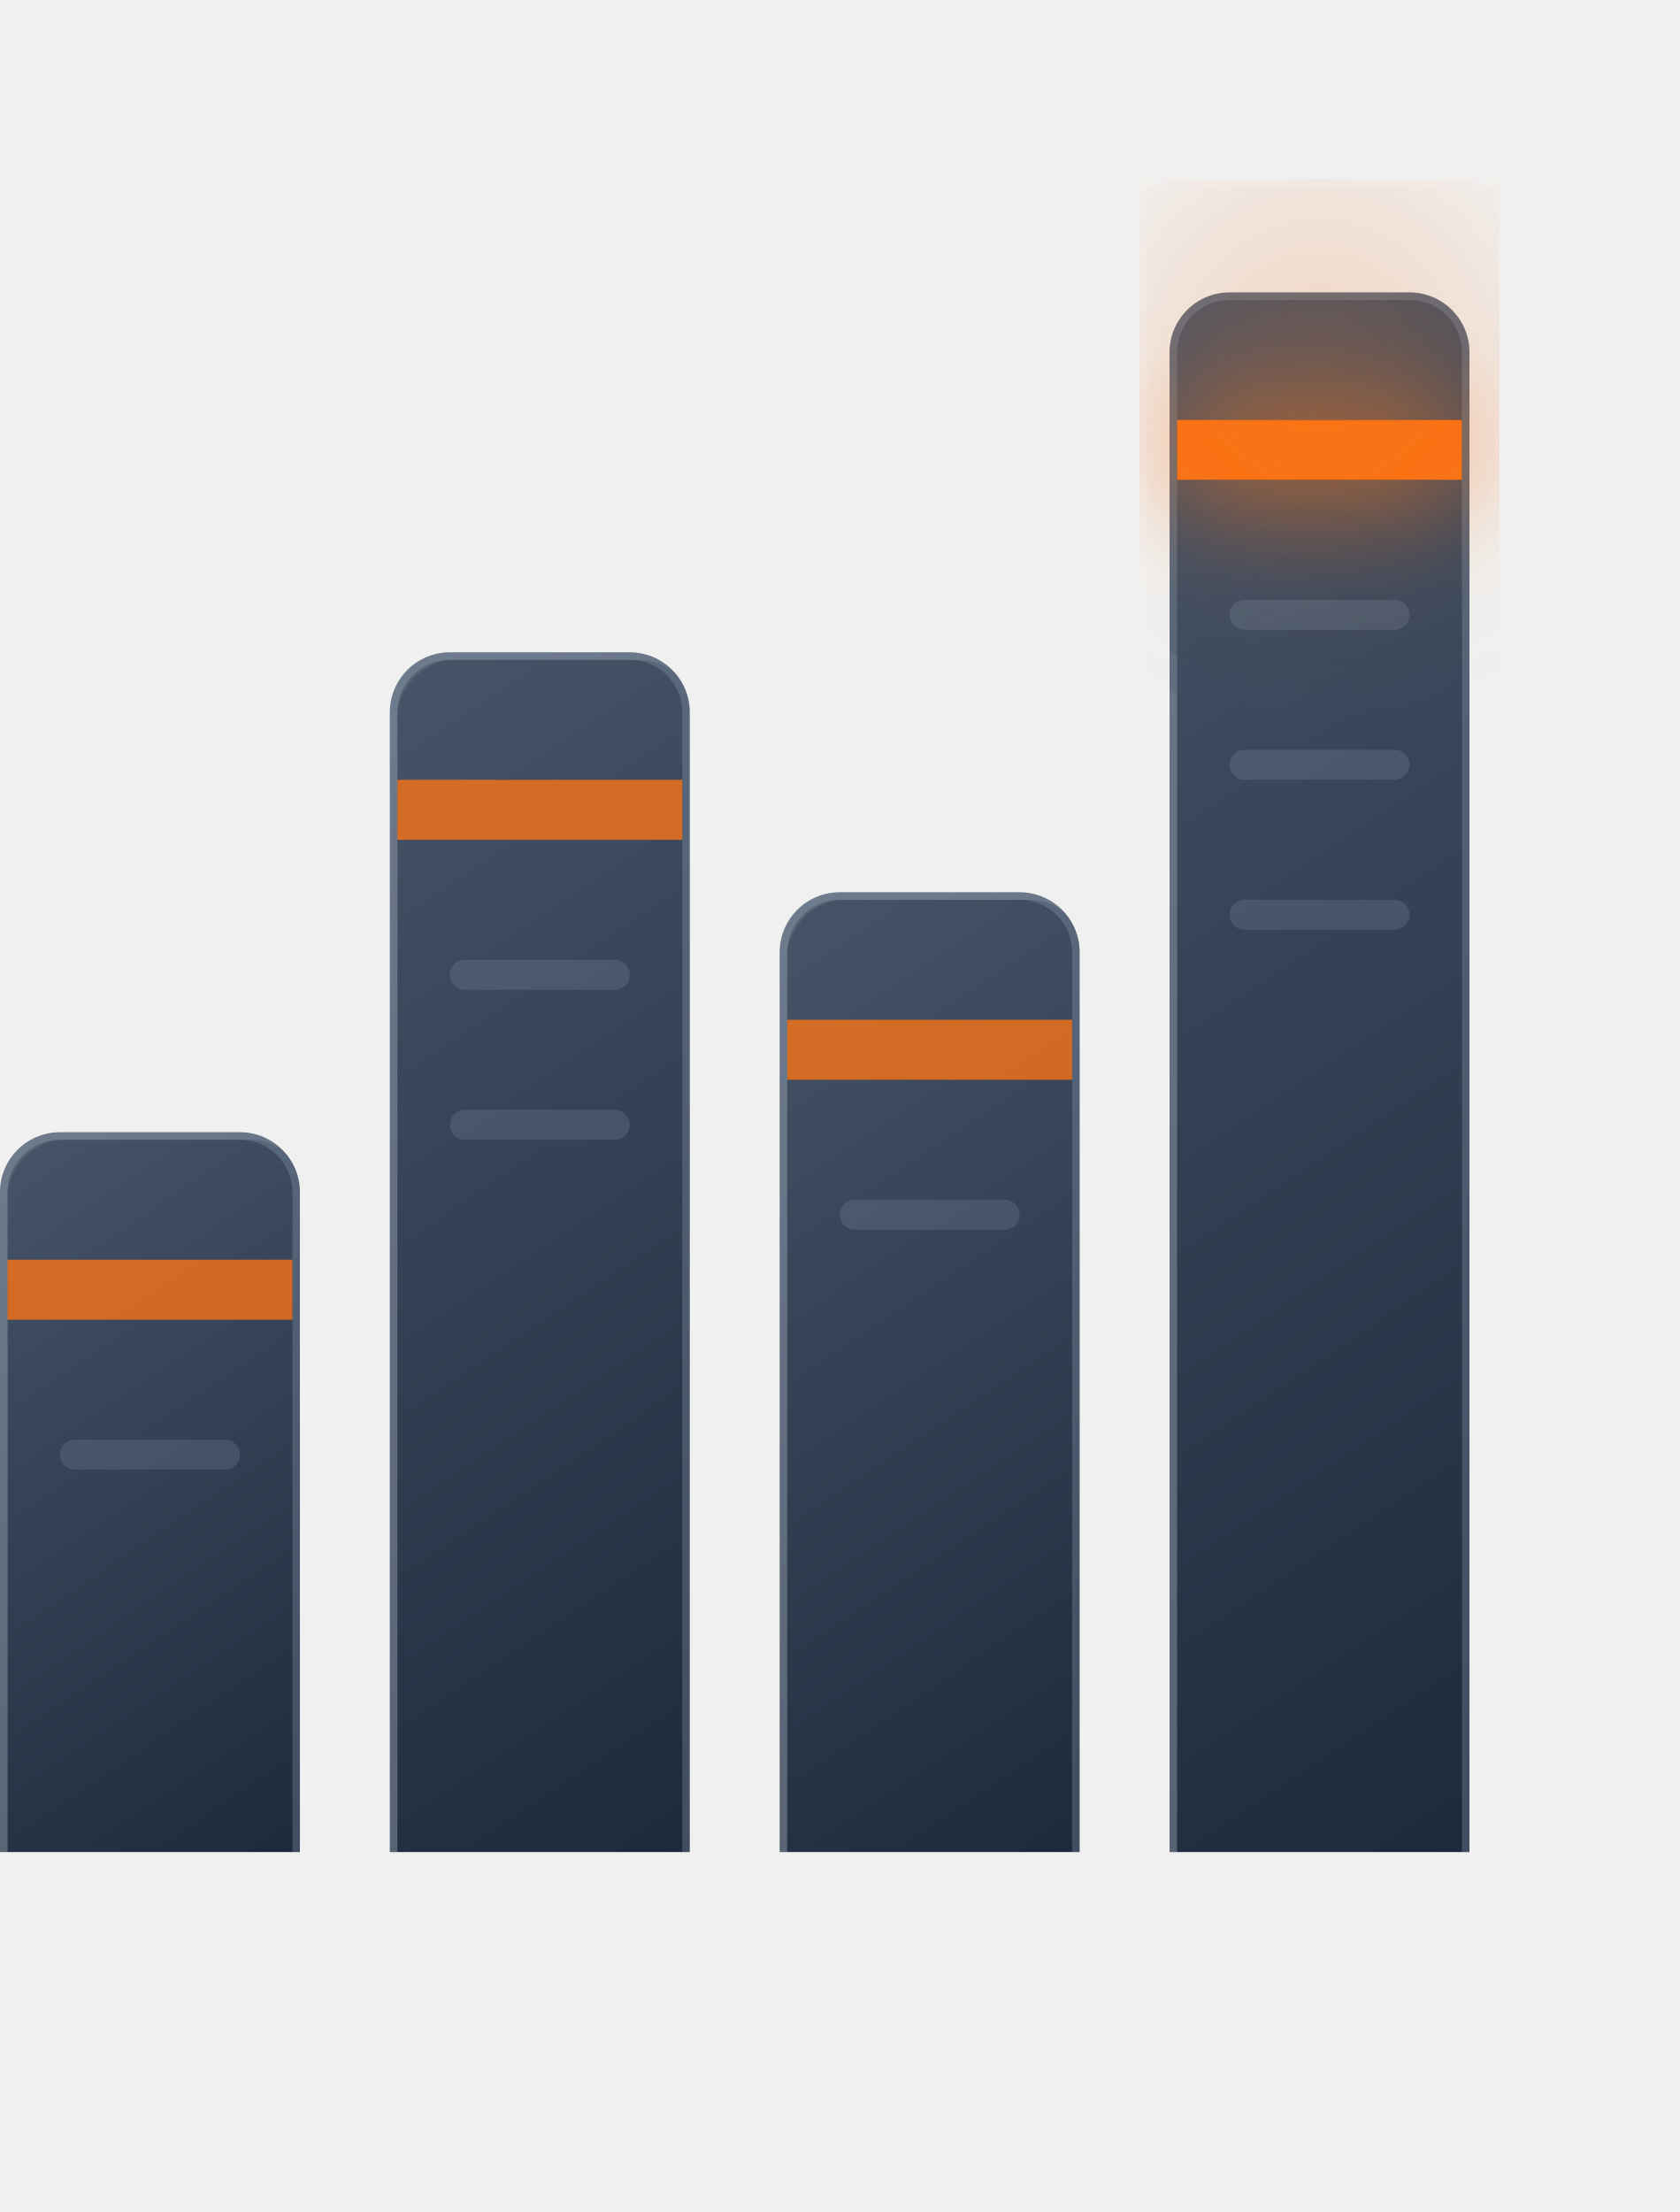
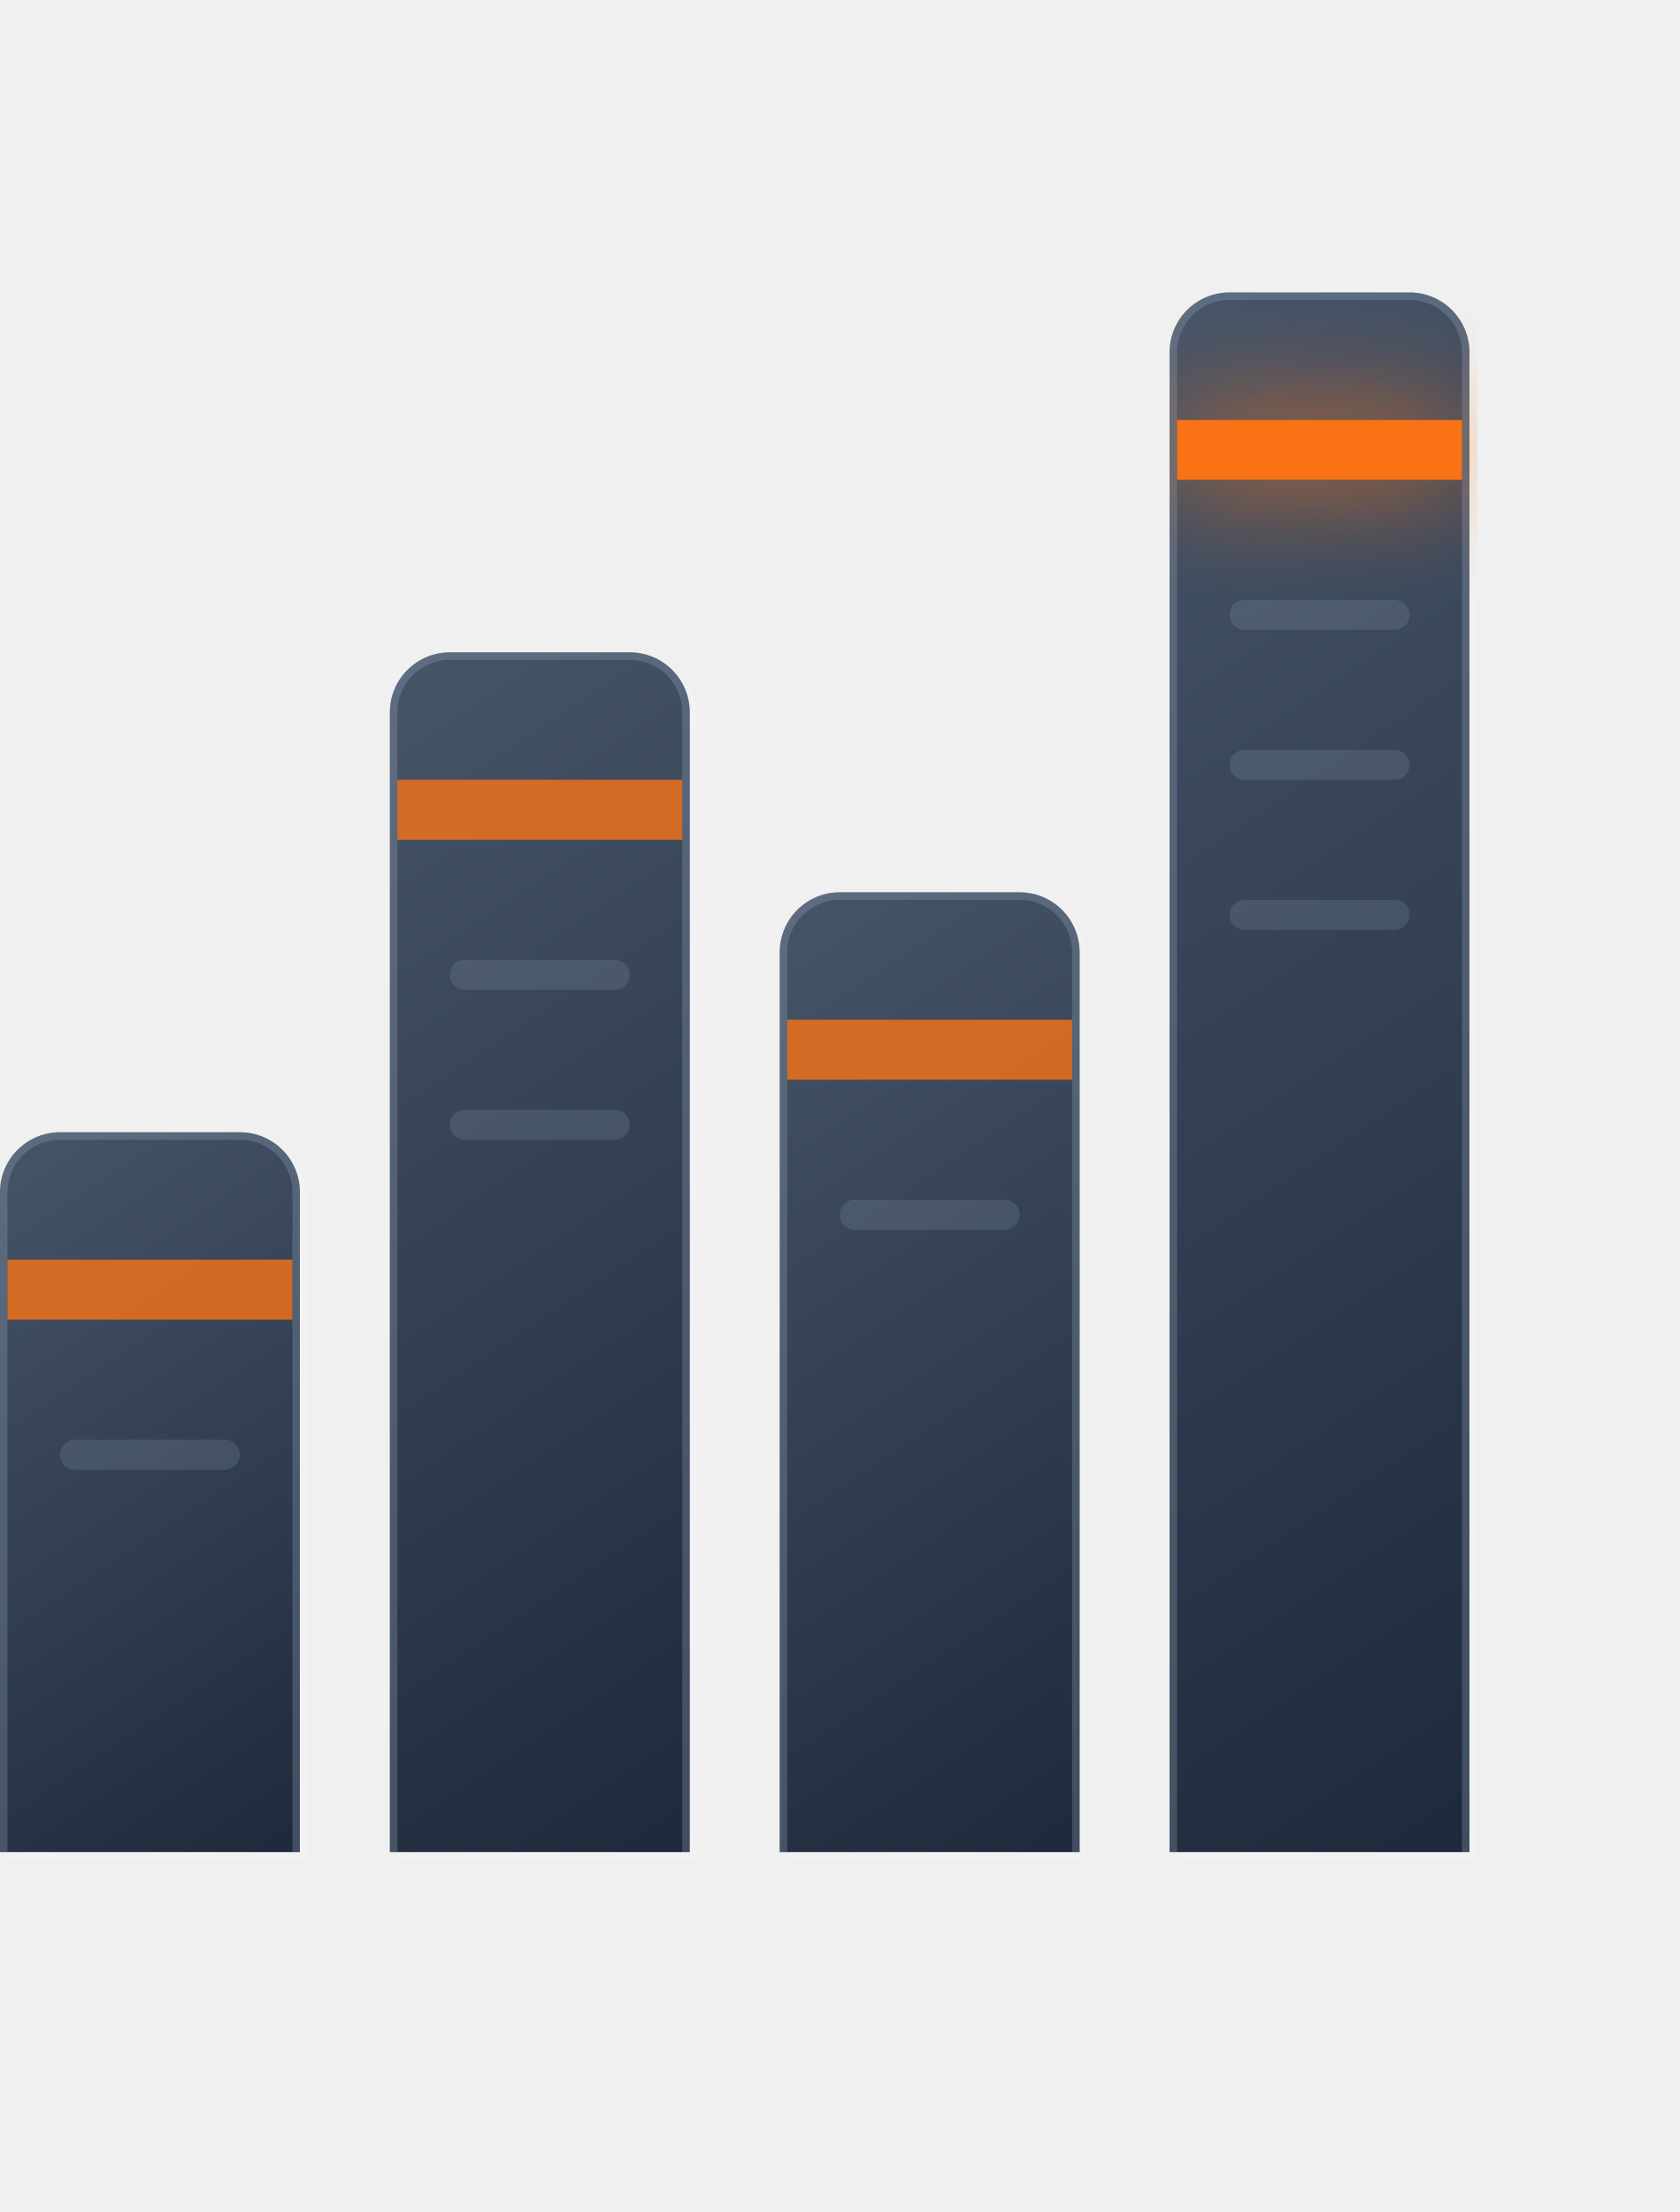
<svg xmlns="http://www.w3.org/2000/svg" width="224" height="295" viewBox="0 0 224 295" fill="none">
-   <g filter="url(#filter0_i_16_325)">
-     <mask id="path-1-inside-1_16_325" fill="white">
-       <path d="M0 159C0 154.582 3.582 151 8 151H32C36.418 151 40 154.582 40 159V247H0V159Z" />
+   <g filter="url(#filter0_d_18_382)">
+     <path d="M0 159C0 154.582 3.582 151 8 151H32C36.418 151 40 154.582 40 159V247H0V159Z" fill="url(#paint0_linear_18_382)" />
+     <mask id="mask0_18_382" style="mask-type:luminance" maskUnits="userSpaceOnUse" x="0" y="151" width="40" height="96">
+       <path d="M0 159C0 154.582 3.582 151 8 151H32C36.418 151 40 154.582 40 159V247H0V159Z" fill="white" />
    </mask>
-     <path d="M0 159C0 154.582 3.582 151 8 151H32C36.418 151 40 154.582 40 159V247H0V159Z" fill="url(#paint0_linear_16_325)" />
-     <path d="M-1 159C-1 154.029 3.029 150 8 150H32C36.971 150 41 154.029 41 159H39C39 155.134 35.866 152 32 152H8C4.134 152 1 155.134 1 159H-1ZM1 159M40 247H0H40M-1 247V159C-1 154.029 3.029 150 8 150V152C4.134 152 1 155.134 1 159V247H-1ZM32 150C36.971 150 41 154.029 41 159V247H39V159C39 155.134 35.866 152 32 152V150Z" fill="#94A3B8" fill-opacity="0.3" mask="url(#path-1-inside-1_16_325)" />
-     <rect x="8" y="192" width="24" height="4" rx="2" fill="#94A3B8" fill-opacity="0.2" />
-     <rect opacity="0.8" x="1" y="168" width="38" height="8" fill="#F97316" />
+     <g mask="url(#mask0_18_382)">
+       <path d="M-1 159C-1 154.029 3.029 150 8 150H32C36.971 150 41 154.029 41 159H39C39 155.134 35.866 152 32 152H8C4.134 152 1 155.134 1 159H-1ZM-1 247V159C-1 154.029 3.029 150 8 150V152C4.134 152 1 155.134 1 159V247H-1ZM32 150C36.971 150 41 154.029 41 159V247H39V159C39 155.134 35.866 152 32 152V150Z" fill="#94A3B8" fill-opacity="0.3" />
+     </g>
+     <path d="M30 192H10C8.895 192 8 192.895 8 194C8 195.105 8.895 196 10 196H30C31.105 196 32 195.105 32 194C32 192.895 31.105 192 30 192Z" fill="#94A3B8" fill-opacity="0.2" />
+     <path opacity="0.8" d="M39 168H1V176H39V168Z" fill="#F97316" />
  </g>
-   <g filter="url(#filter1_i_16_325)">
-     <mask id="path-5-inside-2_16_325" fill="white">
-       <path d="M52 95C52 90.582 55.582 87 60 87H84C88.418 87 92 90.582 92 95V247H52V95Z" />
+   <g filter="url(#filter1_d_18_382)">
+     <path d="M52 95C52 90.582 55.582 87 60 87H84C88.418 87 92 90.582 92 95V247H52V95Z" fill="url(#paint1_linear_18_382)" />
+     <mask id="mask1_18_382" style="mask-type:luminance" maskUnits="userSpaceOnUse" x="52" y="87" width="40" height="160">
+       <path d="M52 95C52 90.582 55.582 87 60 87H84C88.418 87 92 90.582 92 95V247H52V95Z" fill="white" />
    </mask>
-     <path d="M52 95C52 90.582 55.582 87 60 87H84C88.418 87 92 90.582 92 95V247H52V95Z" fill="url(#paint1_linear_16_325)" />
-     <path d="M51 95C51 90.029 55.029 86 60 86H84C88.971 86 93 90.029 93 95H91C91 91.134 87.866 88 84 88H60C56.134 88 53 91.134 53 95H51ZM53 95M92 247H52H92M51 247V95C51 90.029 55.029 86 60 86V88C56.134 88 53 91.134 53 95V247H51ZM84 86C88.971 86 93 90.029 93 95V247H91V95C91 91.134 87.866 88 84 88V86Z" fill="#94A3B8" fill-opacity="0.3" mask="url(#path-5-inside-2_16_325)" />
-     <rect x="60" y="128" width="24" height="4" rx="2" fill="#94A3B8" fill-opacity="0.2" />
-     <rect x="60" y="148" width="24" height="4" rx="2" fill="#94A3B8" fill-opacity="0.2" />
-     <rect opacity="0.8" x="53" y="104" width="38" height="8" fill="#F97316" />
+     <g mask="url(#mask1_18_382)">
+       <path d="M51 95C51 90.029 55.029 86 60 86H84C88.971 86 93 90.029 93 95H91C91 91.134 87.866 88 84 88H60C56.134 88 53 91.134 53 95H51ZM51 247V95C51 90.029 55.029 86 60 86V88C56.134 88 53 91.134 53 95V247H51ZM84 86C88.971 86 93 90.029 93 95V247H91V95C91 91.134 87.866 88 84 88V86Z" fill="#94A3B8" fill-opacity="0.3" />
+     </g>
+     <path d="M82 128H62C60.895 128 60 128.895 60 130C60 131.105 60.895 132 62 132H82C83.105 132 84 131.105 84 130C84 128.895 83.105 128 82 128Z" fill="#94A3B8" fill-opacity="0.2" />
+     <path d="M82 148H62C60.895 148 60 148.895 60 150C60 151.105 60.895 152 62 152H82C83.105 152 84 151.105 84 150C84 148.895 83.105 148 82 148Z" fill="#94A3B8" fill-opacity="0.2" />
+     <path opacity="0.8" d="M91 104H53V112H91V104Z" fill="#F97316" />
  </g>
-   <g filter="url(#filter2_i_16_325)">
-     <mask id="path-10-inside-3_16_325" fill="white">
-       <path d="M104 127C104 122.582 107.582 119 112 119H136C140.418 119 144 122.582 144 127V247H104V127Z" />
+   <g filter="url(#filter2_d_18_382)">
+     <path d="M104 127C104 122.582 107.582 119 112 119H136C140.418 119 144 122.582 144 127V247H104V127Z" fill="url(#paint2_linear_18_382)" />
+     <mask id="mask2_18_382" style="mask-type:luminance" maskUnits="userSpaceOnUse" x="104" y="119" width="40" height="128">
+       <path d="M104 127C104 122.582 107.582 119 112 119H136C140.418 119 144 122.582 144 127V247H104V127Z" fill="white" />
    </mask>
-     <path d="M104 127C104 122.582 107.582 119 112 119H136C140.418 119 144 122.582 144 127V247H104V127Z" fill="url(#paint2_linear_16_325)" />
-     <path d="M103 127C103 122.029 107.029 118 112 118H136C140.971 118 145 122.029 145 127H143C143 123.134 139.866 120 136 120H112C108.134 120 105 123.134 105 127H103ZM105 127M144 247H104H144M103 247V127C103 122.029 107.029 118 112 118V120C108.134 120 105 123.134 105 127V247H103ZM136 118C140.971 118 145 122.029 145 127V247H143V127C143 123.134 139.866 120 136 120V118Z" fill="#94A3B8" fill-opacity="0.3" mask="url(#path-10-inside-3_16_325)" />
-     <rect x="112" y="160" width="24" height="4" rx="2" fill="#94A3B8" fill-opacity="0.2" />
-     <rect opacity="0.8" x="105" y="136" width="38" height="8" fill="#F97316" />
+     <g mask="url(#mask2_18_382)">
+       <path d="M103 127C103 122.029 107.029 118 112 118H136C140.971 118 145 122.029 145 127H143C143 123.134 139.866 120 136 120H112C108.134 120 105 123.134 105 127H103ZM103 247V127C103 122.029 107.029 118 112 118V120C108.134 120 105 123.134 105 127V247H103ZM136 118C140.971 118 145 122.029 145 127V247H143V127C143 123.134 139.866 120 136 120V118Z" fill="#94A3B8" fill-opacity="0.3" />
+     </g>
+     <path d="M134 160H114C112.895 160 112 160.895 112 162C112 163.105 112.895 164 114 164H134C135.105 164 136 163.105 136 162C136 160.895 135.105 160 134 160Z" fill="#94A3B8" fill-opacity="0.2" />
+     <path opacity="0.8" d="M143 136H105V144H143V136Z" fill="#F97316" />
  </g>
-   <g filter="url(#filter3_i_16_325)">
-     <mask id="path-14-inside-4_16_325" fill="white">
-       <path d="M156 47C156 42.582 159.582 39 164 39H188C192.418 39 196 42.582 196 47V247H156V47Z" />
+   <g filter="url(#filter3_d_18_382)">
+     <path d="M156 47C156 42.582 159.582 39 164 39H188C192.418 39 196 42.582 196 47V247H156V47Z" fill="url(#paint3_linear_18_382)" />
+     <mask id="mask3_18_382" style="mask-type:luminance" maskUnits="userSpaceOnUse" x="156" y="39" width="40" height="208">
+       <path d="M156 47C156 42.582 159.582 39 164 39H188C192.418 39 196 42.582 196 47V247H156V47Z" fill="white" />
    </mask>
-     <path d="M156 47C156 42.582 159.582 39 164 39H188C192.418 39 196 42.582 196 47V247H156V47Z" fill="url(#paint3_linear_16_325)" />
-     <path d="M155 47C155 42.029 159.029 38 164 38H188C192.971 38 197 42.029 197 47H195C195 43.134 191.866 40 188 40H164C160.134 40 157 43.134 157 47H155ZM157 47M196 247H156H196M155 247V47C155 42.029 159.029 38 164 38V40C160.134 40 157 43.134 157 47V247H155ZM188 38C192.971 38 197 42.029 197 47V247H195V47C195 43.134 191.866 40 188 40V38Z" fill="#94A3B8" fill-opacity="0.3" mask="url(#path-14-inside-4_16_325)" />
-     <rect x="164" y="80" width="24" height="4" rx="2" fill="#94A3B8" fill-opacity="0.2" />
-     <rect x="164" y="100" width="24" height="4" rx="2" fill="#94A3B8" fill-opacity="0.2" />
-     <rect x="164" y="120" width="24" height="4" rx="2" fill="#94A3B8" fill-opacity="0.2" />
-     <g filter="url(#filter4_d_16_325)">
-       <rect x="157" y="56" width="38" height="8" fill="#F97316" />
+     <g mask="url(#mask3_18_382)">
+       <path d="M155 47C155 42.029 159.029 38 164 38H188C192.971 38 197 42.029 197 47H195C195 43.134 191.866 40 188 40H164C160.134 40 157 43.134 157 47H155ZM155 247V47C155 42.029 159.029 38 164 38V40C160.134 40 157 43.134 157 47V247H155ZM188 38C192.971 38 197 42.029 197 47V247H195V47C195 43.134 191.866 40 188 40V38Z" fill="#94A3B8" fill-opacity="0.3" />
    </g>
-     <g filter="url(#filter5_f_16_325)">
-       <rect x="152" y="24" width="48" height="48" rx="24" fill="#F97316" fill-opacity="0.2" />
+     <path d="M186 80H166C164.895 80 164 80.895 164 82C164 83.105 164.895 84 166 84H186C187.105 84 188 83.105 188 82C188 80.895 187.105 80 186 80Z" fill="#94A3B8" fill-opacity="0.2" />
+     <path d="M186 100H166C164.895 100 164 100.895 164 102C164 103.105 164.895 104 166 104H186C187.105 104 188 103.105 188 102C188 100.895 187.105 100 186 100Z" fill="#94A3B8" fill-opacity="0.2" />
+     <path d="M186 120H166C164.895 120 164 120.895 164 122C164 123.105 164.895 124 166 124H186C187.105 124 188 123.105 188 122C188 120.895 187.105 120 186 120Z" fill="#94A3B8" fill-opacity="0.2" />
+     <g filter="url(#filter4_d_18_382)">
+       <path d="M195 56H157V64H195V56Z" fill="#F97316" />
    </g>
  </g>
  <defs>
-     <filter id="filter0_i_16_325" x="0" y="151" width="40" height="96" filterUnits="userSpaceOnUse" color-interpolation-filters="sRGB">
+     <filter id="filter0_d_18_382" x="0" y="151" width="41" height="97" filterUnits="userSpaceOnUse" color-interpolation-filters="sRGB">
      <feFlood flood-opacity="0" result="BackgroundImageFix" />
-       <feBlend mode="normal" in="SourceGraphic" in2="BackgroundImageFix" result="shape" />
      <feColorMatrix in="SourceAlpha" type="matrix" values="0 0 0 0 0 0 0 0 0 0 0 0 0 0 0 0 0 0 127 0" result="hardAlpha" />
      <feOffset dx="1" dy="1" />
-       <feComposite in2="hardAlpha" operator="arithmetic" k2="-1" k3="1" />
+       <feComposite in2="hardAlpha" operator="out" />
      <feColorMatrix type="matrix" values="0 0 0 0 1 0 0 0 0 1 0 0 0 0 1 0 0 0 0.1 0" />
-       <feBlend mode="normal" in2="shape" result="effect1_innerShadow_16_325" />
+       <feBlend mode="normal" in2="BackgroundImageFix" result="effect1_dropShadow_18_382" />
+       <feBlend mode="normal" in="SourceGraphic" in2="effect1_dropShadow_18_382" result="shape" />
    </filter>
-     <filter id="filter1_i_16_325" x="52" y="87" width="40" height="160" filterUnits="userSpaceOnUse" color-interpolation-filters="sRGB">
+     <filter id="filter1_d_18_382" x="52" y="87" width="41" height="161" filterUnits="userSpaceOnUse" color-interpolation-filters="sRGB">
      <feFlood flood-opacity="0" result="BackgroundImageFix" />
-       <feBlend mode="normal" in="SourceGraphic" in2="BackgroundImageFix" result="shape" />
      <feColorMatrix in="SourceAlpha" type="matrix" values="0 0 0 0 0 0 0 0 0 0 0 0 0 0 0 0 0 0 127 0" result="hardAlpha" />
      <feOffset dx="1" dy="1" />
-       <feComposite in2="hardAlpha" operator="arithmetic" k2="-1" k3="1" />
+       <feComposite in2="hardAlpha" operator="out" />
      <feColorMatrix type="matrix" values="0 0 0 0 1 0 0 0 0 1 0 0 0 0 1 0 0 0 0.1 0" />
-       <feBlend mode="normal" in2="shape" result="effect1_innerShadow_16_325" />
+       <feBlend mode="normal" in2="BackgroundImageFix" result="effect1_dropShadow_18_382" />
+       <feBlend mode="normal" in="SourceGraphic" in2="effect1_dropShadow_18_382" result="shape" />
    </filter>
-     <filter id="filter2_i_16_325" x="104" y="119" width="40" height="128" filterUnits="userSpaceOnUse" color-interpolation-filters="sRGB">
+     <filter id="filter2_d_18_382" x="104" y="119" width="41" height="129" filterUnits="userSpaceOnUse" color-interpolation-filters="sRGB">
      <feFlood flood-opacity="0" result="BackgroundImageFix" />
-       <feBlend mode="normal" in="SourceGraphic" in2="BackgroundImageFix" result="shape" />
      <feColorMatrix in="SourceAlpha" type="matrix" values="0 0 0 0 0 0 0 0 0 0 0 0 0 0 0 0 0 0 127 0" result="hardAlpha" />
      <feOffset dx="1" dy="1" />
-       <feComposite in2="hardAlpha" operator="arithmetic" k2="-1" k3="1" />
+       <feComposite in2="hardAlpha" operator="out" />
      <feColorMatrix type="matrix" values="0 0 0 0 1 0 0 0 0 1 0 0 0 0 1 0 0 0 0.1 0" />
-       <feBlend mode="normal" in2="shape" result="effect1_innerShadow_16_325" />
+       <feBlend mode="normal" in2="BackgroundImageFix" result="effect1_dropShadow_18_382" />
+       <feBlend mode="normal" in="SourceGraphic" in2="effect1_dropShadow_18_382" result="shape" />
    </filter>
-     <filter id="filter3_i_16_325" x="152" y="24" width="48" height="223" filterUnits="userSpaceOnUse" color-interpolation-filters="sRGB">
+     <filter id="filter3_d_18_382" x="156" y="39" width="41" height="209" filterUnits="userSpaceOnUse" color-interpolation-filters="sRGB">
      <feFlood flood-opacity="0" result="BackgroundImageFix" />
-       <feBlend mode="normal" in="SourceGraphic" in2="BackgroundImageFix" result="shape" />
      <feColorMatrix in="SourceAlpha" type="matrix" values="0 0 0 0 0 0 0 0 0 0 0 0 0 0 0 0 0 0 127 0" result="hardAlpha" />
      <feOffset dx="1" dy="1" />
-       <feComposite in2="hardAlpha" operator="arithmetic" k2="-1" k3="1" />
+       <feComposite in2="hardAlpha" operator="out" />
      <feColorMatrix type="matrix" values="0 0 0 0 1 0 0 0 0 1 0 0 0 0 1 0 0 0 0.1 0" />
-       <feBlend mode="normal" in2="shape" result="effect1_innerShadow_16_325" />
+       <feBlend mode="normal" in2="BackgroundImageFix" result="effect1_dropShadow_18_382" />
+       <feBlend mode="normal" in="SourceGraphic" in2="effect1_dropShadow_18_382" result="shape" />
    </filter>
-     <filter id="filter4_d_16_325" x="142" y="41" width="68" height="38" filterUnits="userSpaceOnUse" color-interpolation-filters="sRGB">
+     <filter id="filter4_d_18_382" x="142" y="41" width="68" height="38" filterUnits="userSpaceOnUse" color-interpolation-filters="sRGB">
      <feFlood flood-opacity="0" result="BackgroundImageFix" />
      <feColorMatrix in="SourceAlpha" type="matrix" values="0 0 0 0 0 0 0 0 0 0 0 0 0 0 0 0 0 0 127 0" result="hardAlpha" />
      <feOffset />
      <feGaussianBlur stdDeviation="7.5" />
      <feComposite in2="hardAlpha" operator="out" />
      <feColorMatrix type="matrix" values="0 0 0 0 0.976 0 0 0 0 0.451 0 0 0 0 0.086 0 0 0 0.8 0" />
-       <feBlend mode="normal" in2="BackgroundImageFix" result="effect1_dropShadow_16_325" />
-       <feBlend mode="normal" in="SourceGraphic" in2="effect1_dropShadow_16_325" result="shape" />
+       <feBlend mode="normal" in2="BackgroundImageFix" result="effect1_dropShadow_18_382" />
+       <feBlend mode="normal" in="SourceGraphic" in2="effect1_dropShadow_18_382" result="shape" />
    </filter>
-     <filter id="filter5_f_16_325" x="128" y="0" width="96" height="96" filterUnits="userSpaceOnUse" color-interpolation-filters="sRGB">
-       <feFlood flood-opacity="0" result="BackgroundImageFix" />
-       <feBlend mode="normal" in="SourceGraphic" in2="BackgroundImageFix" result="shape" />
-       <feGaussianBlur stdDeviation="12" result="effect1_foregroundBlur_16_325" />
-     </filter>
-     <linearGradient id="paint0_linear_16_325" x1="-10.072" y1="157.77" x2="46.824" y2="242.413" gradientUnits="userSpaceOnUse">
+     <linearGradient id="paint0_linear_18_382" x1="-10.072" y1="157.77" x2="46.824" y2="242.413" gradientUnits="userSpaceOnUse">
      <stop stop-color="#475569" />
      <stop offset="1" stop-color="#1E293B" />
    </linearGradient>
-     <linearGradient id="paint1_linear_16_325" x1="26.102" y1="104.336" x2="112.44" y2="233.318" gradientUnits="userSpaceOnUse">
+     <linearGradient id="paint1_linear_18_382" x1="26.102" y1="104.336" x2="112.44" y2="233.318" gradientUnits="userSpaceOnUse">
      <stop stop-color="#475569" />
      <stop offset="1" stop-color="#1E293B" />
    </linearGradient>
-     <linearGradient id="paint2_linear_16_325" x1="86.015" y1="131.058" x2="157.623" y2="237.867" gradientUnits="userSpaceOnUse">
+     <linearGradient id="paint2_linear_18_382" x1="86.015" y1="131.058" x2="157.623" y2="237.867" gradientUnits="userSpaceOnUse">
      <stop stop-color="#475569" />
      <stop offset="1" stop-color="#1E293B" />
    </linearGradient>
-     <linearGradient id="paint3_linear_16_325" x1="118.232" y1="64.245" x2="226.68" y2="226.493" gradientUnits="userSpaceOnUse">
+     <linearGradient id="paint3_linear_18_382" x1="118.232" y1="64.245" x2="226.68" y2="226.493" gradientUnits="userSpaceOnUse">
      <stop stop-color="#475569" />
      <stop offset="1" stop-color="#1E293B" />
    </linearGradient>
  </defs>
</svg>
